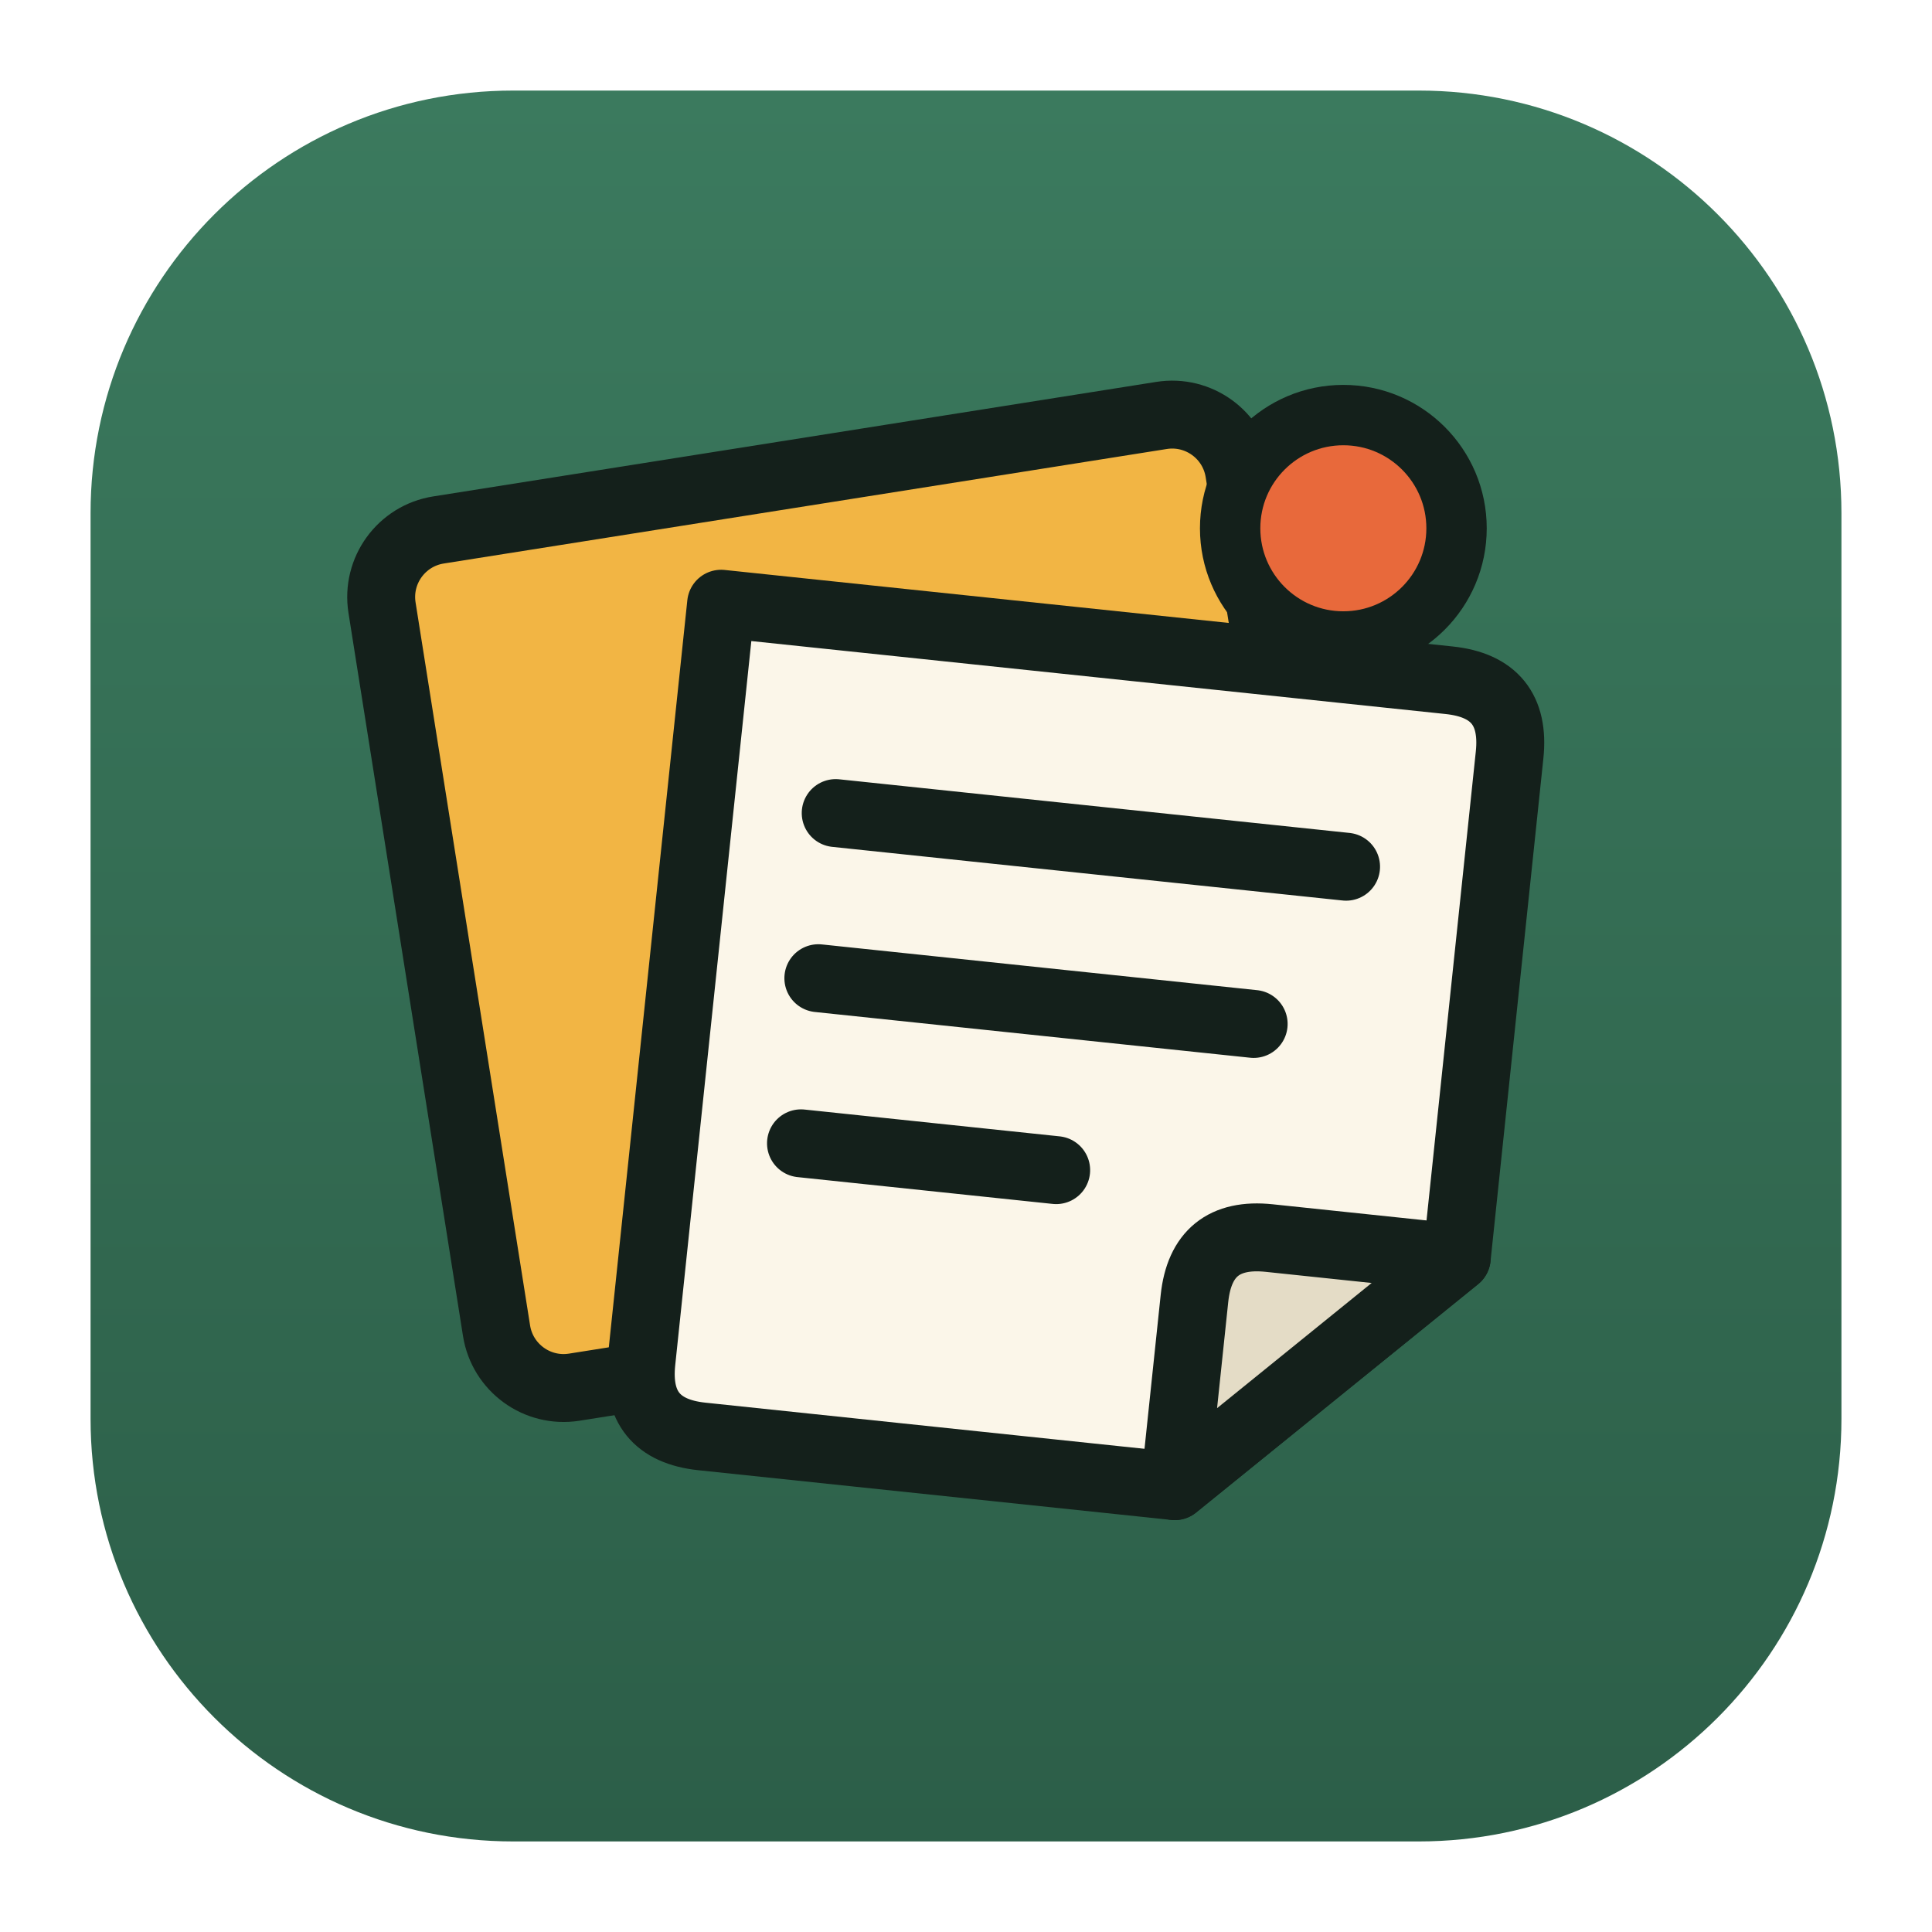
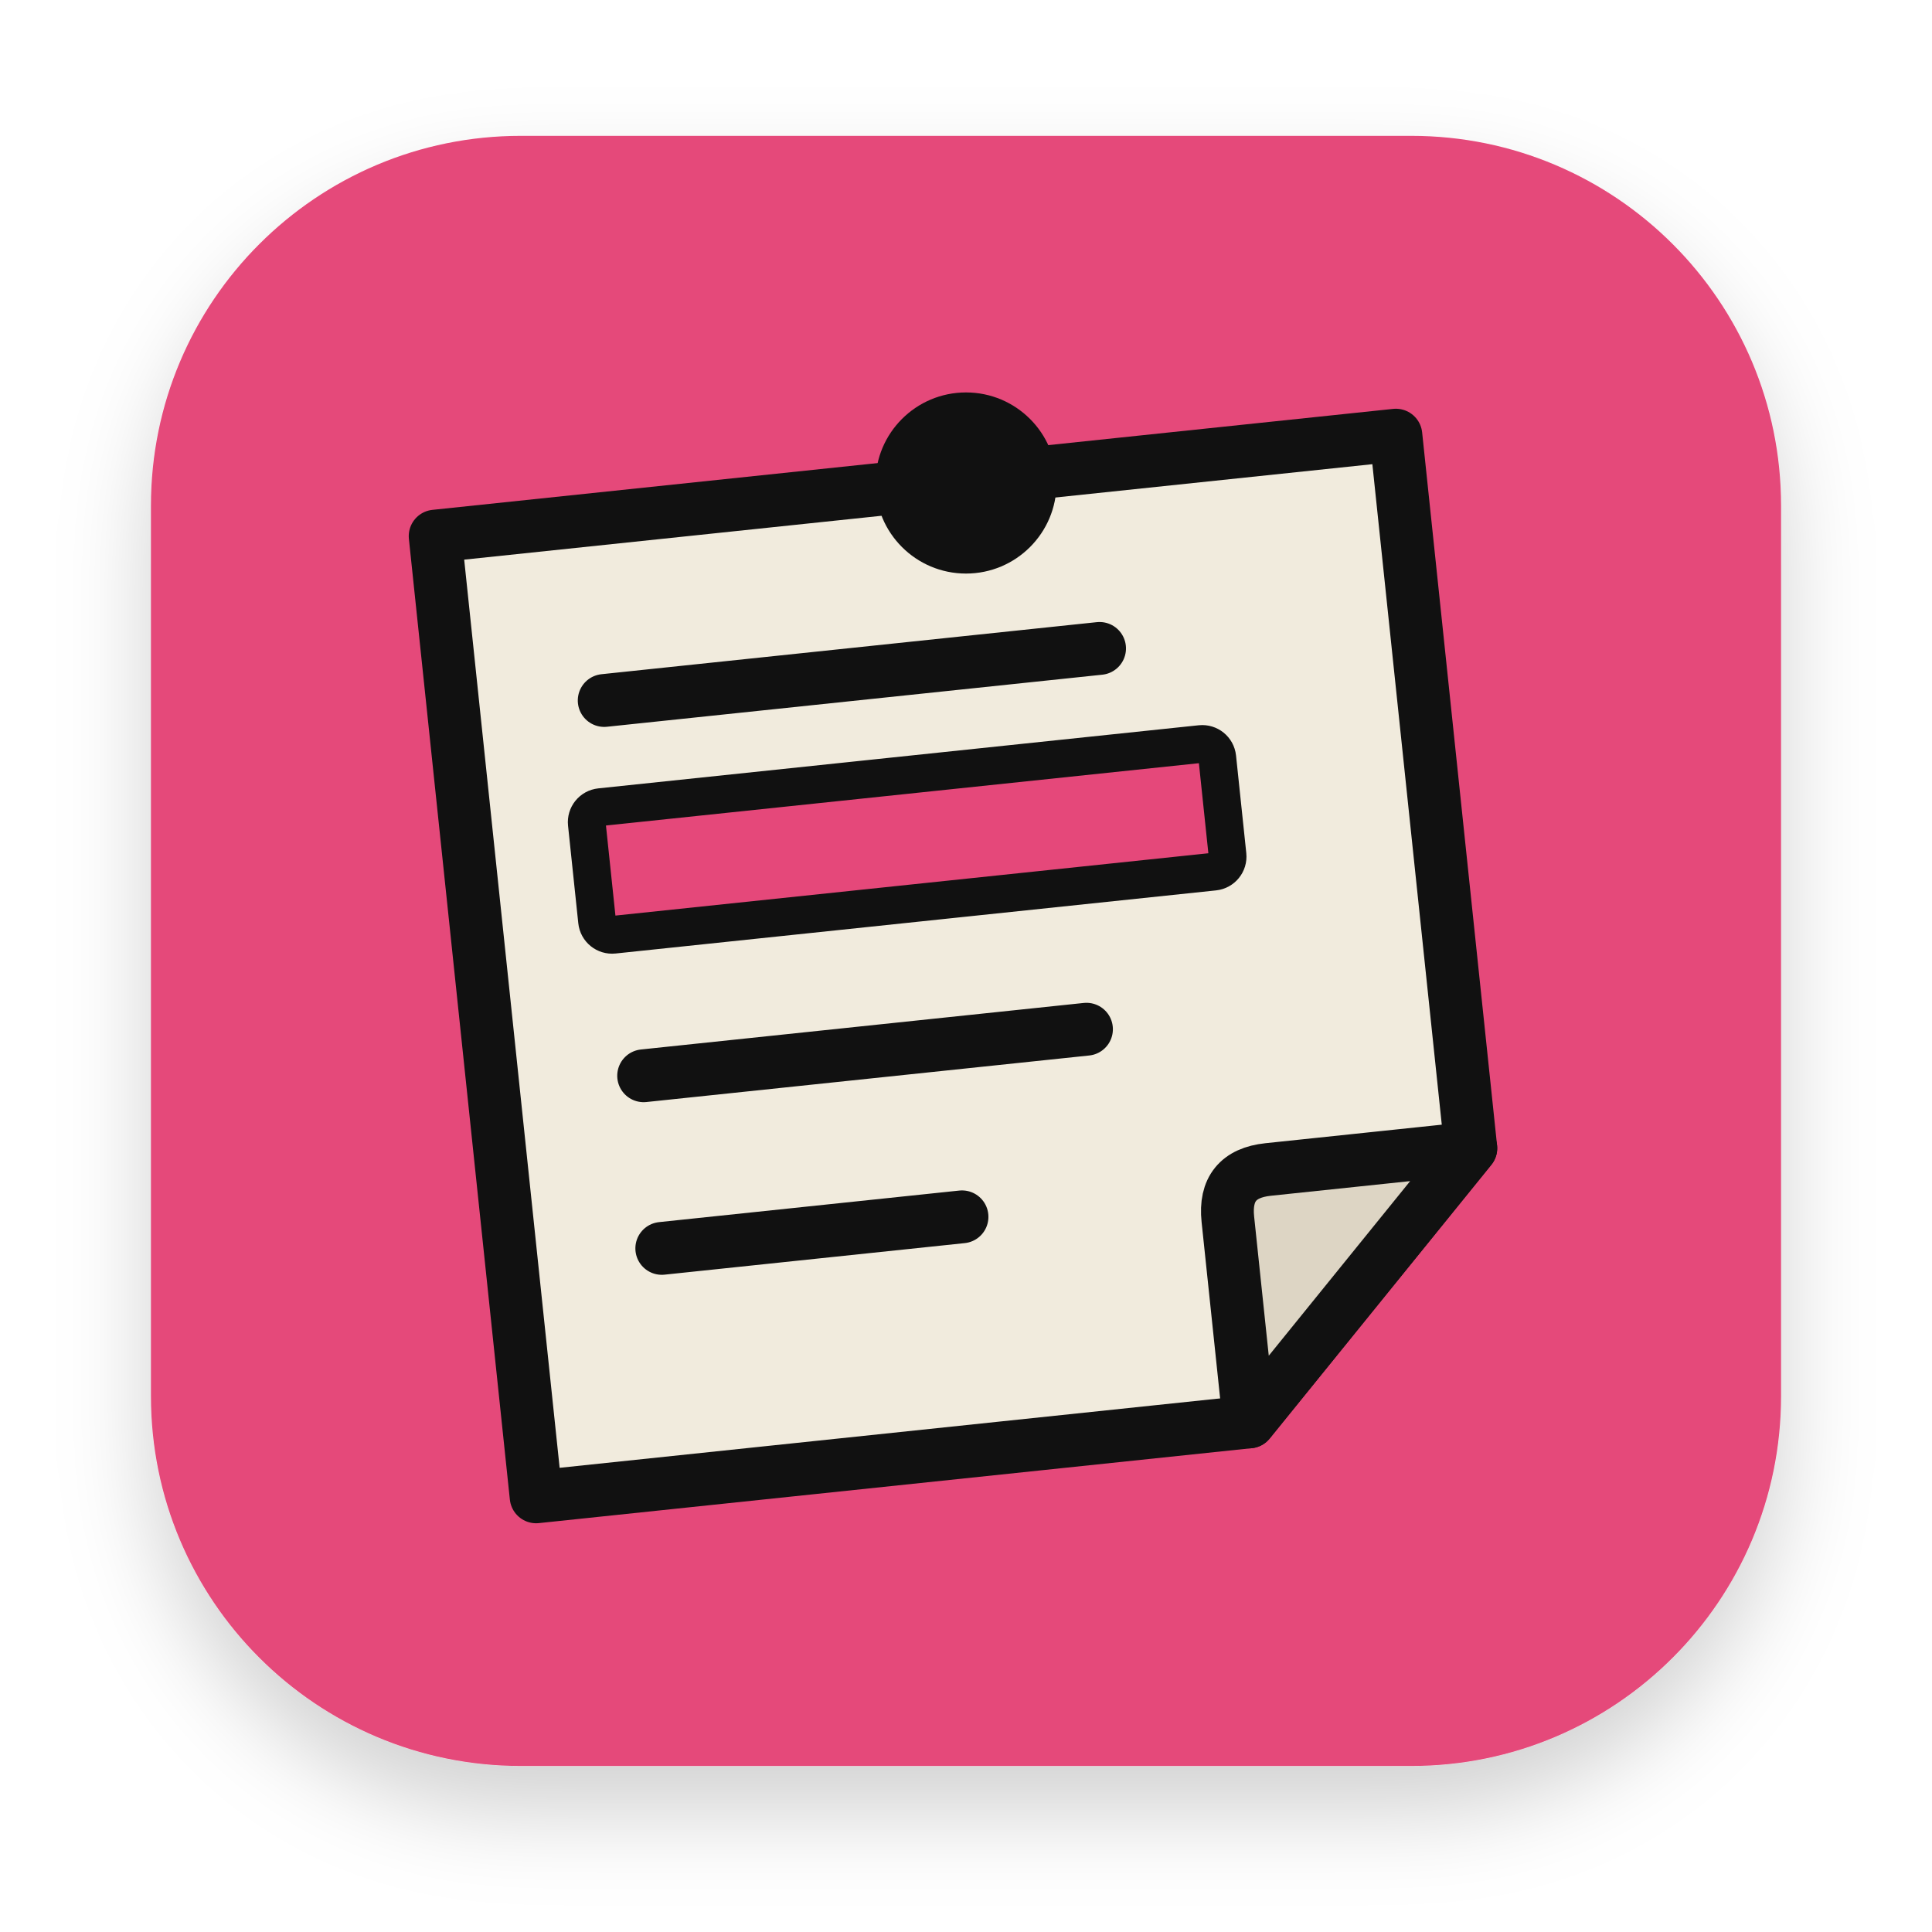
<svg xmlns="http://www.w3.org/2000/svg" width="512" height="512" viewBox="0 0 512 512">
  <defs>
-     <linearGradient id="tile" x1="0" y1="0" x2="0" y2="1">
-       <stop offset="0" stop-color="#3B7A5E" />
-       <stop offset="1" stop-color="#2C5E48" />
-     </linearGradient>
+     <filter id="shadow" x="-20%" y="-20%" width="140%" height="150%">
+       <feDropShadow dx="0" dy="12" stdDeviation="12" flood-color="#000000" flood-opacity="0.18" />
+     </filter>
  </defs>
-   <rect x="24" y="24" width="464" height="464" rx="112" fill="url(#tile)" />
-   <g transform="rotate(-9 256 256)">
-     <rect x="118" y="120" width="230" height="230" rx="18" fill="#F2B544" stroke="#14201B" stroke-width="18" stroke-linejoin="round" />
+   <rect x="40" y="36" width="432" height="432" rx="98" fill="#E5487A" filter="url(#shadow)" />
+   <g>
+     <g transform="rotate(-6 256 256)" stroke="#111111" stroke-width="14" stroke-linejoin="round" stroke-linecap="round">
+       <path d="M128 128 H384 V318 L318 384 H128 Z" fill="#F1EBDD" />
+       <path d="M384 318 H330 Q318 318 318 330 V384 Z" fill="#DDD5C4" />
+       <rect x="160" y="204" width="168" height="34" rx="4" fill="#E5487A" stroke-width="10" />
+       <path d="M168 176 H300 M168 276 H286 M168 322 H248" fill="none" />
+     </g>
+     <circle cx="256" cy="128" r="24" fill="#111111" />
  </g>
-   <g transform="rotate(6 280 290)">
-     <path d="M178 170 H372 Q390 170 390 188 V322 L322 390 H196 Q178 390 178 372 Z" fill="#FBF6E9" stroke="#14201B" stroke-width="18" stroke-linejoin="round" />
-     <path d="M390 322 H340 Q322 322 322 340 V390 Z" fill="#E4DCC6" stroke="#14201B" stroke-width="18" stroke-linejoin="round" />
-     <path d="M214 222 H350 M214 266 H330 M214 310 H282" stroke="#14201B" stroke-width="18" stroke-linecap="round" />
-   </g>
-   <circle cx="356" cy="140" r="30" fill="#E8693B" stroke="#14201B" stroke-width="16" />
</svg>
